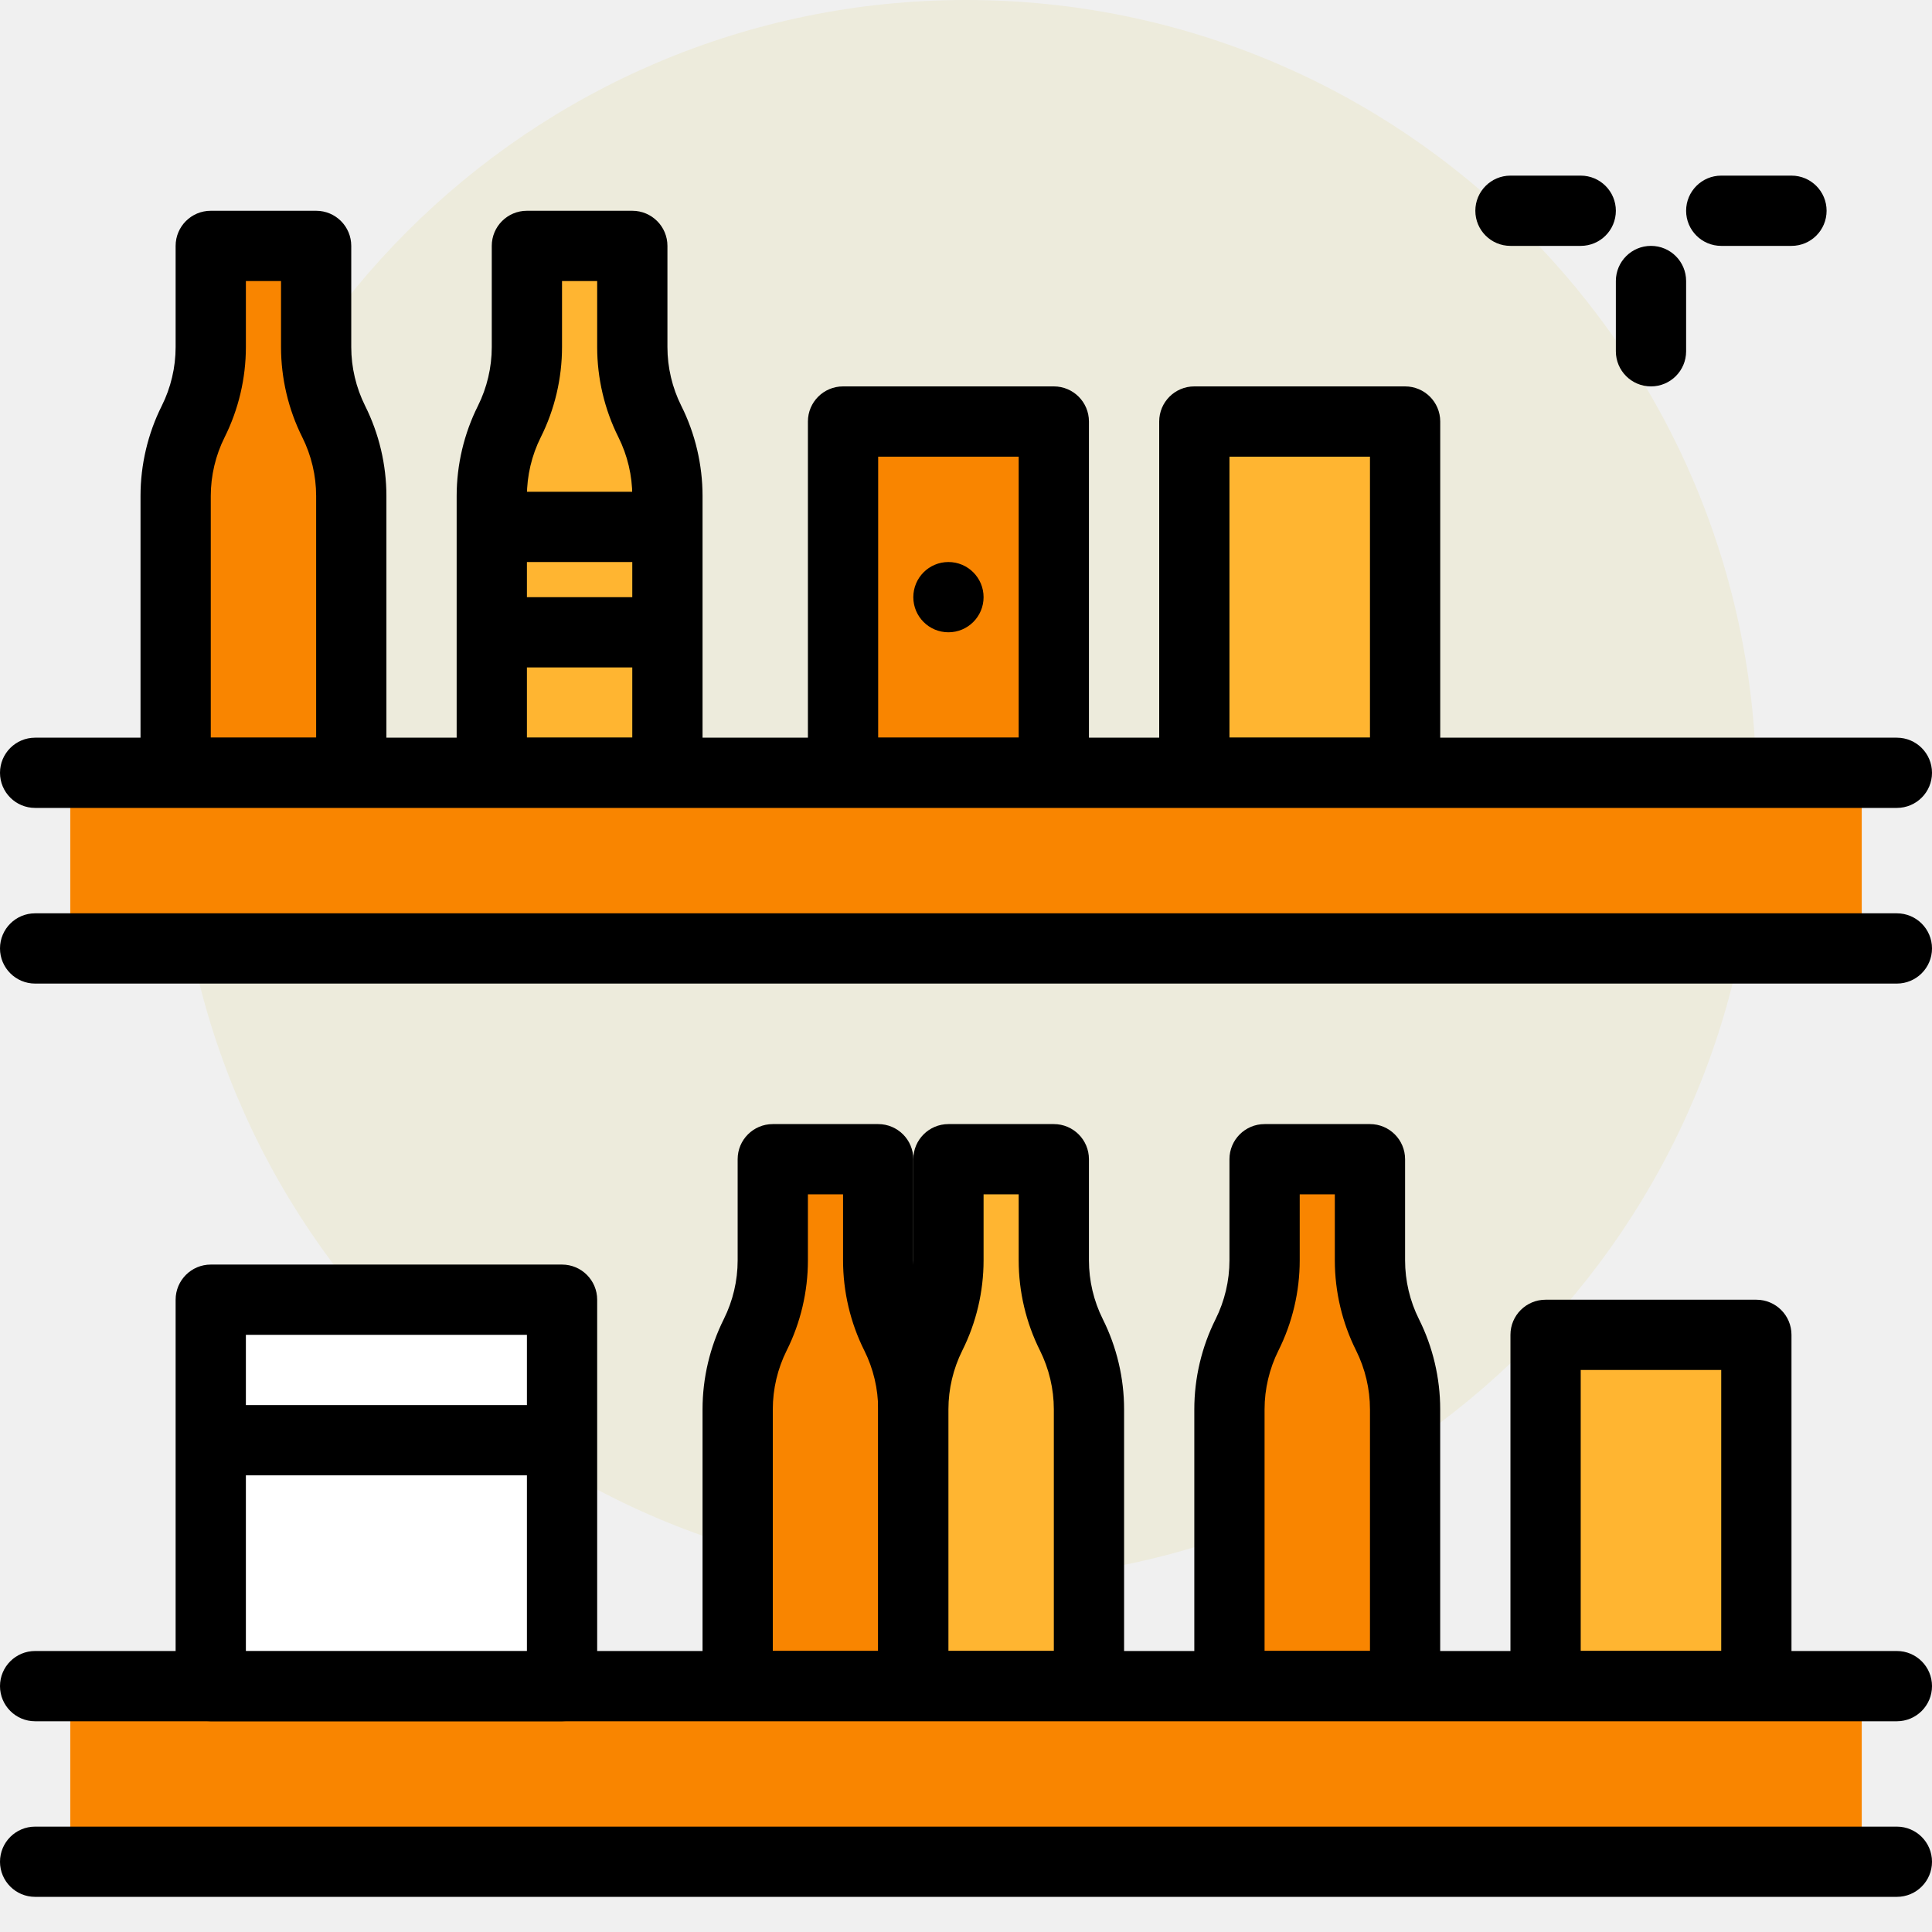
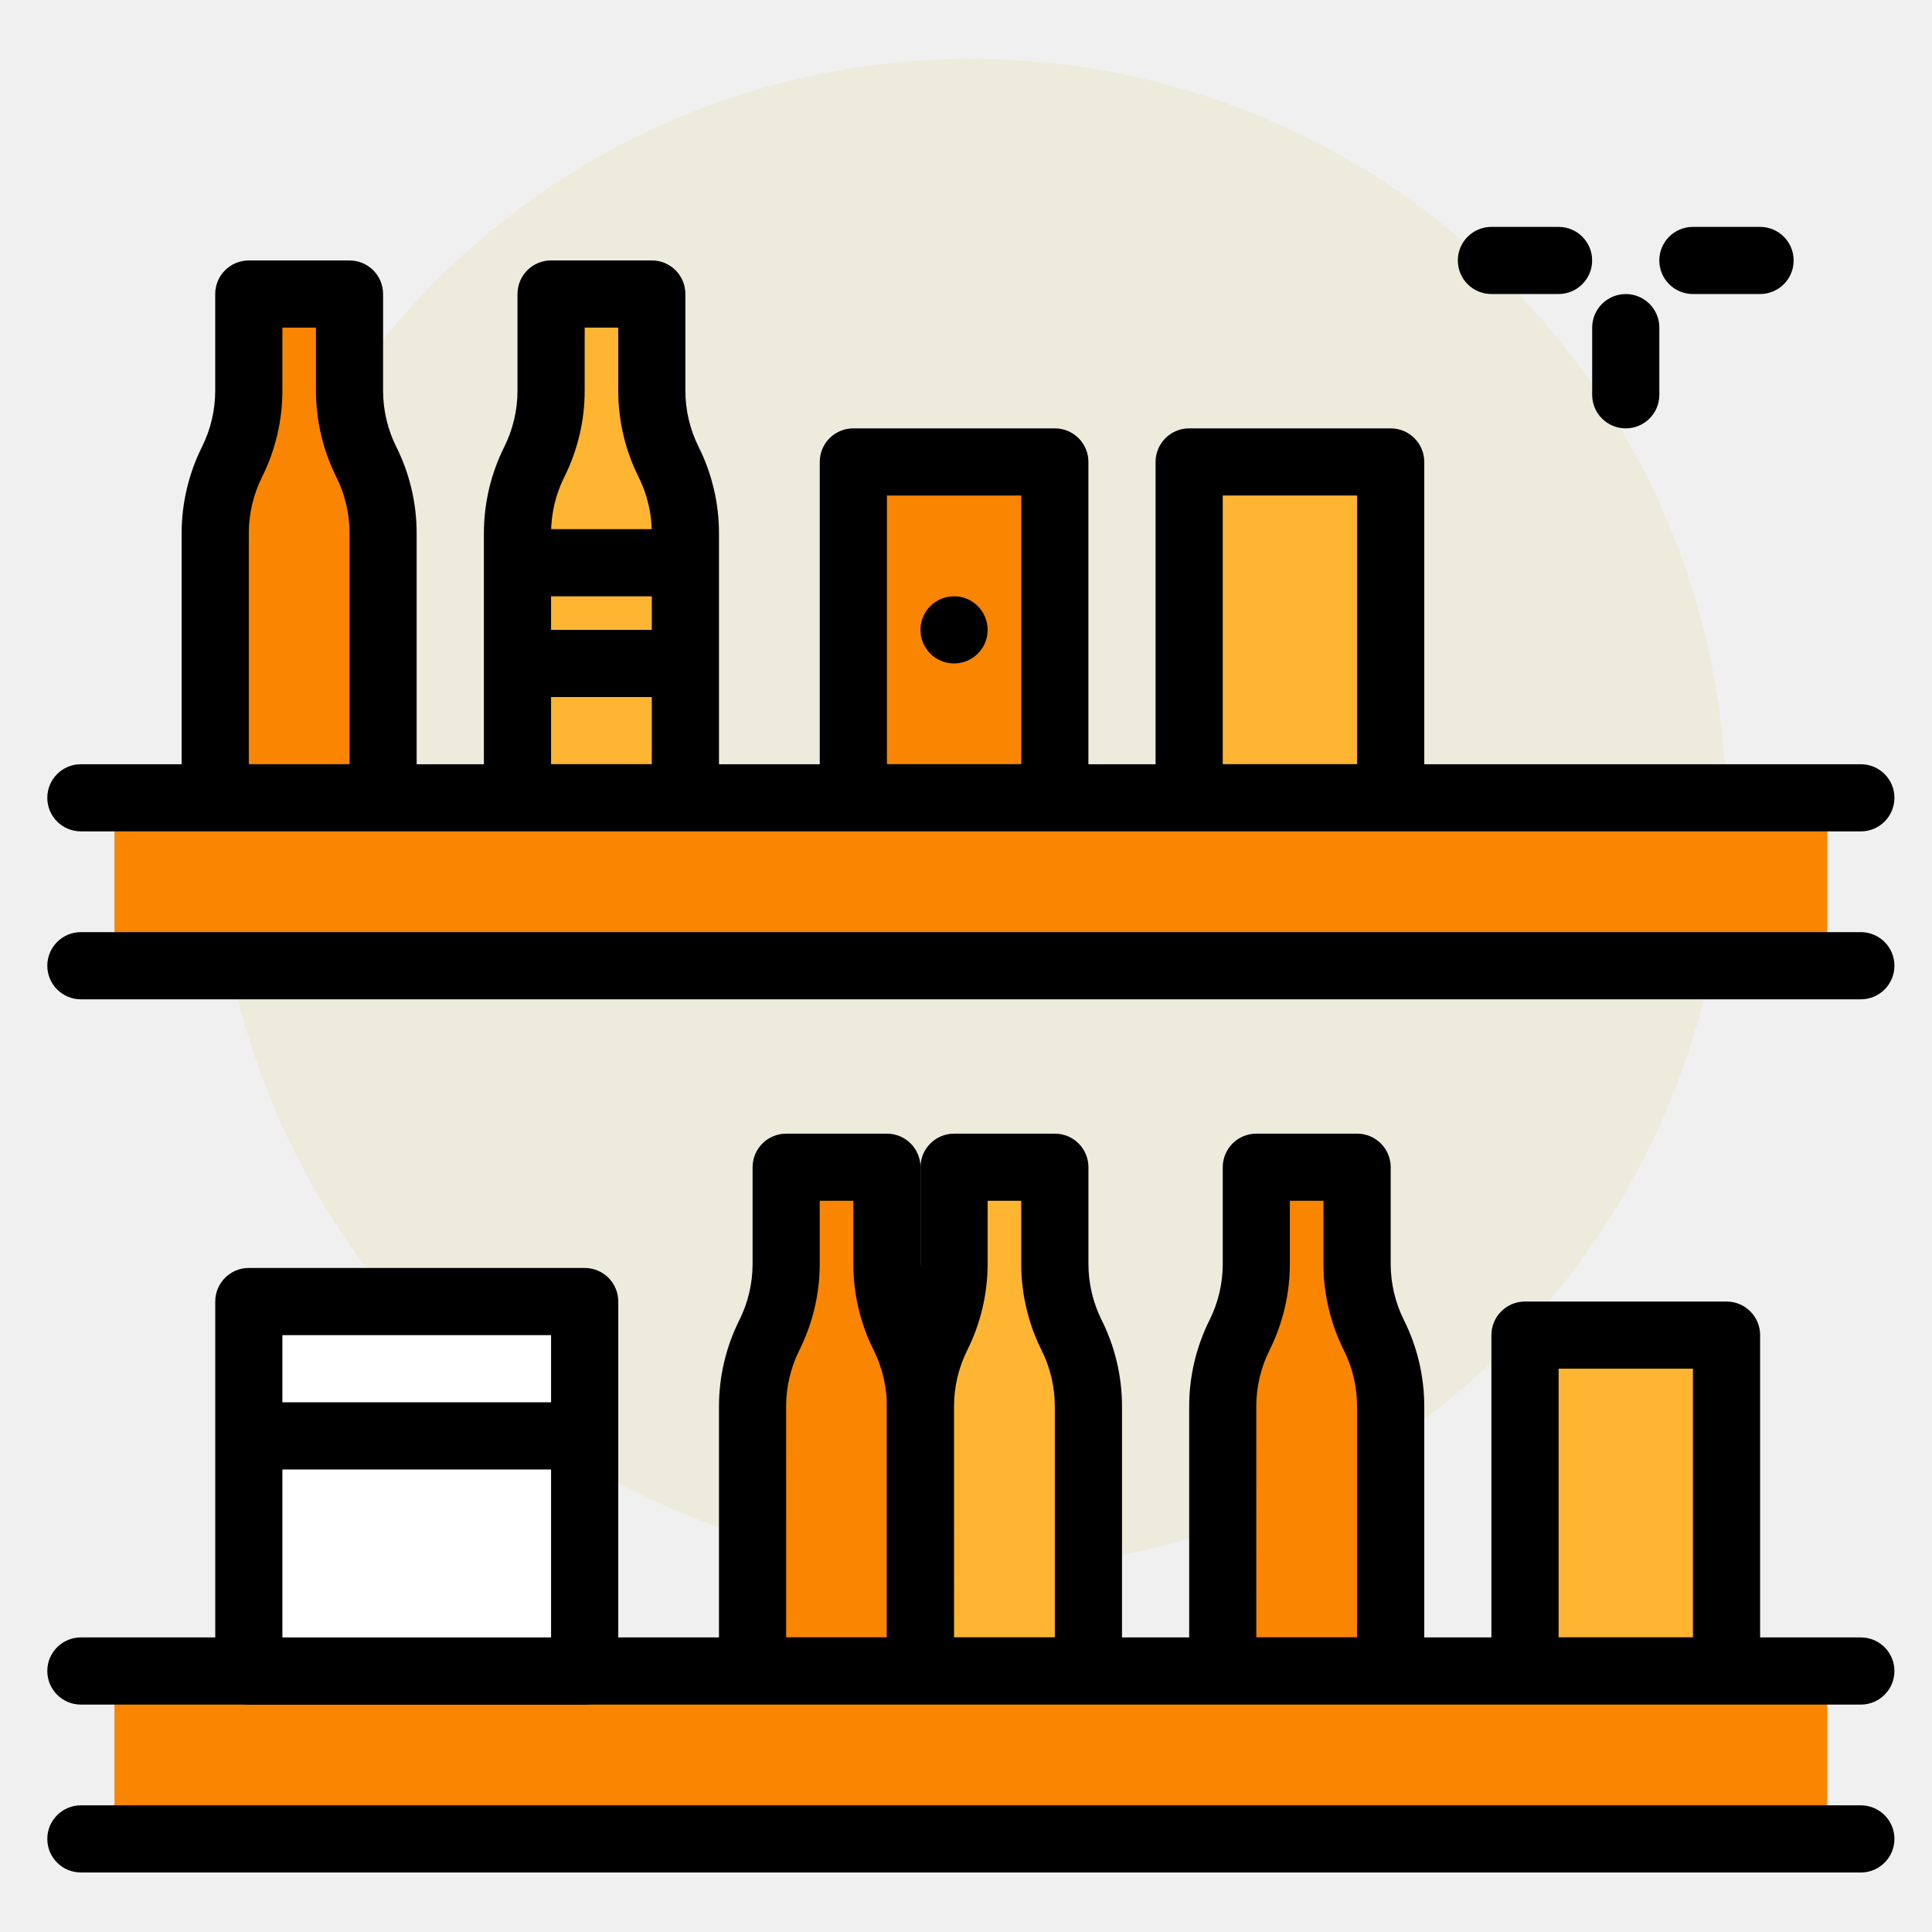
- <svg xmlns="http://www.w3.org/2000/svg" width="52" height="52" viewBox="0 0 52 52" fill="none">
-   <path d="M26 42.545C37.749 42.545 47.273 33.021 47.273 21.273C47.273 9.524 37.749 0 26 0C14.251 0 4.727 9.524 4.727 21.273C4.727 33.021 14.251 42.545 26 42.545Z" fill="#EDEBDC" />
-   <path d="M44.436 10.4C43.914 10.4 43.491 9.977 43.491 9.455V7.564C43.491 7.041 43.914 6.618 44.436 6.618C44.959 6.618 45.382 7.041 45.382 7.564V9.455C45.382 9.977 44.959 10.4 44.436 10.4Z" fill="black" />
-   <path d="M42.545 6.618H40.654C40.132 6.618 39.709 6.195 39.709 5.673C39.709 5.151 40.132 4.727 40.654 4.727H42.545C43.068 4.727 43.491 5.151 43.491 5.673C43.491 6.195 43.068 6.618 42.545 6.618Z" fill="black" />
-   <path d="M48.218 6.618H46.327C45.805 6.618 45.382 6.195 45.382 5.673C45.382 5.151 45.805 4.727 46.327 4.727H48.218C48.741 4.727 49.163 5.151 49.163 5.673C49.163 6.195 48.741 6.618 48.218 6.618Z" fill="black" />
-   <path d="M8.509 9.343V6.618H5.673V9.343C5.673 10.038 5.511 10.724 5.2 11.345C4.889 11.967 4.727 12.653 4.727 13.348V20.8H9.454V13.348C9.454 12.653 9.293 11.967 8.982 11.345C8.671 10.724 8.509 10.038 8.509 9.343Z" fill="#F98500" />
-   <path d="M9.454 21.745H4.727C4.205 21.745 3.782 21.322 3.782 20.8V13.348C3.782 12.51 3.979 11.671 4.354 10.923C4.598 10.435 4.727 9.889 4.727 9.343V6.618C4.727 6.096 5.15 5.673 5.673 5.673H8.509C9.032 5.673 9.454 6.096 9.454 6.618V9.343C9.454 9.889 9.584 10.435 9.827 10.923C10.202 11.671 10.4 12.51 10.4 13.348V20.8C10.4 21.322 9.977 21.745 9.454 21.745ZM5.673 19.855H8.509V13.348C8.509 12.802 8.38 12.256 8.136 11.768C7.761 11.02 7.564 10.181 7.564 9.343V7.564H6.618V9.343C6.618 10.181 6.42 11.02 6.046 11.768C5.802 12.256 5.673 12.802 5.673 13.348V19.855Z" fill="black" />
-   <path d="M23.636 33.925V31.2H20.8V33.925C20.8 34.62 20.638 35.306 20.327 35.927C20.016 36.549 19.854 37.235 19.854 37.93V45.382H24.582V37.93C24.582 37.235 24.42 36.549 24.109 35.927C23.798 35.305 23.636 34.62 23.636 33.925Z" fill="#F98500" />
-   <path d="M24.582 46.327H19.854C19.332 46.327 18.909 45.904 18.909 45.382V37.93C18.909 37.092 19.107 36.253 19.481 35.505C19.725 35.017 19.854 34.471 19.854 33.925V31.2C19.854 30.678 20.277 30.255 20.8 30.255H23.636C24.159 30.255 24.582 30.678 24.582 31.2V33.925C24.582 34.471 24.711 35.017 24.955 35.505C25.329 36.253 25.527 37.092 25.527 37.93V45.382C25.527 45.904 25.104 46.327 24.582 46.327ZM20.8 44.436H23.636V37.93C23.636 37.384 23.507 36.838 23.263 36.35C22.888 35.602 22.691 34.763 22.691 33.925V32.145H21.745V33.925C21.745 34.763 21.548 35.602 21.173 36.35C20.929 36.838 20.8 37.384 20.8 37.93V44.436Z" fill="black" />
-   <path d="M36.873 33.925V31.2H34.036V33.925C34.036 34.62 33.874 35.306 33.564 35.927C33.253 36.549 33.091 37.235 33.091 37.93V45.382H37.818V37.93C37.818 37.235 37.656 36.549 37.345 35.927C37.035 35.305 36.873 34.62 36.873 33.925Z" fill="#F98500" />
-   <path d="M37.818 46.327H33.091C32.568 46.327 32.145 45.904 32.145 45.382V37.93C32.145 37.092 32.343 36.253 32.718 35.505C32.961 35.017 33.091 34.471 33.091 33.925V31.2C33.091 30.678 33.514 30.255 34.036 30.255H36.873C37.395 30.255 37.818 30.678 37.818 31.2V33.925C37.818 34.471 37.947 35.017 38.191 35.505C38.566 36.253 38.763 37.092 38.763 37.93V45.382C38.763 45.904 38.341 46.327 37.818 46.327ZM34.036 44.436H36.873V37.93C36.873 37.384 36.743 36.838 36.5 36.35C36.125 35.602 35.927 34.763 35.927 33.925V32.145H34.982V33.925C34.982 34.763 34.784 35.602 34.409 36.35C34.166 36.838 34.036 37.384 34.036 37.93V44.436Z" fill="black" />
-   <path d="M28.363 33.925V31.2H25.527V33.925C25.527 34.62 25.365 35.306 25.054 35.927C24.744 36.549 24.582 37.235 24.582 37.93V45.382H29.309V37.93C29.309 37.235 29.147 36.549 28.836 35.927C28.525 35.305 28.363 34.62 28.363 33.925Z" fill="#FFB531" />
-   <path d="M29.309 46.327H24.582C24.059 46.327 23.636 45.904 23.636 45.382V37.93C23.636 37.092 23.834 36.253 24.209 35.505C24.453 35.017 24.582 34.471 24.582 33.925V31.2C24.582 30.678 25.005 30.255 25.527 30.255H28.364C28.886 30.255 29.309 30.678 29.309 31.2V33.925C29.309 34.471 29.438 35.017 29.682 35.505C30.057 36.253 30.255 37.092 30.255 37.93V45.382C30.255 45.904 29.832 46.327 29.309 46.327ZM25.527 44.436H28.364V37.93C28.364 37.384 28.234 36.838 27.991 36.35C27.616 35.602 27.418 34.763 27.418 33.925V32.145H26.473V33.925C26.473 34.763 26.275 35.602 25.9 36.35C25.657 36.838 25.527 37.384 25.527 37.93V44.436Z" fill="black" />
-   <path d="M17.018 9.343V6.618H14.182V9.343C14.182 10.038 14.02 10.724 13.709 11.345C13.398 11.967 13.236 12.653 13.236 13.348V20.8H17.964V13.348C17.964 12.653 17.802 11.967 17.491 11.345C17.18 10.724 17.018 10.038 17.018 9.343Z" fill="#FFB531" />
-   <path d="M17.964 21.745H13.236C12.714 21.745 12.291 21.322 12.291 20.8V13.348C12.291 12.51 12.489 11.671 12.864 10.923C13.107 10.435 13.236 9.889 13.236 9.343V6.618C13.236 6.096 13.659 5.673 14.182 5.673H17.018C17.541 5.673 17.964 6.096 17.964 6.618V9.343C17.964 9.889 18.093 10.435 18.337 10.923C18.712 11.671 18.909 12.51 18.909 13.348V20.8C18.909 21.322 18.486 21.745 17.964 21.745ZM14.182 19.855H17.018V13.348C17.018 12.802 16.889 12.256 16.645 11.768C16.27 11.02 16.073 10.181 16.073 9.343V7.564H15.127V9.343C15.127 10.181 14.93 11.02 14.555 11.768C14.311 12.256 14.182 12.802 14.182 13.348V19.855Z" fill="black" />
-   <path d="M13.237 13.236H17.964V15.127H13.237V13.236Z" fill="black" />
-   <path d="M13.237 16.073H17.964V17.964H13.237V16.073Z" fill="black" />
-   <path d="M22.691 11.345H28.364V20.8H22.691V11.345Z" fill="#F98500" />
-   <path d="M28.364 21.745H22.691C22.168 21.745 21.745 21.322 21.745 20.8V11.345C21.745 10.823 22.168 10.4 22.691 10.4H28.364C28.886 10.4 29.309 10.823 29.309 11.345V20.8C29.309 21.322 28.886 21.745 28.364 21.745ZM23.636 19.855H27.418V12.291H23.636V19.855Z" fill="black" />
-   <path d="M32.145 11.345H37.818V20.8H32.145V11.345Z" fill="#FFB531" />
-   <path d="M37.818 21.745H32.145C31.623 21.745 31.2 21.322 31.2 20.8V11.345C31.2 10.823 31.623 10.4 32.145 10.4H37.818C38.341 10.4 38.764 10.823 38.764 11.345V20.8C38.764 21.322 38.341 21.745 37.818 21.745ZM33.091 19.855H36.873V12.291H33.091V19.855Z" fill="black" />
-   <path d="M41.6 35.927H47.273V45.382H41.6V35.927Z" fill="#FFB531" />
-   <path d="M47.273 46.327H41.6C41.077 46.327 40.654 45.904 40.654 45.382V35.927C40.654 35.405 41.077 34.982 41.6 34.982H47.273C47.795 34.982 48.218 35.405 48.218 35.927V45.382C48.218 45.904 47.795 46.327 47.273 46.327ZM42.545 44.436H46.327V36.873H42.545V44.436Z" fill="black" />
-   <path d="M25.527 17.018C26.049 17.018 26.473 16.595 26.473 16.073C26.473 15.55 26.049 15.127 25.527 15.127C25.005 15.127 24.582 15.55 24.582 16.073C24.582 16.595 25.005 17.018 25.527 17.018Z" fill="black" />
-   <path d="M1.891 20.8H50.109V25.527H1.891V20.8Z" fill="#F98500" />
-   <path d="M51.054 21.745H0.945C0.423 21.745 0 21.322 0 20.8C0 20.278 0.423 19.855 0.945 19.855H51.054C51.577 19.855 52 20.278 52 20.8C52 21.322 51.577 21.745 51.054 21.745Z" fill="black" />
-   <path d="M51.054 26.473H0.945C0.423 26.473 0 26.049 0 25.527C0 25.005 0.423 24.582 0.945 24.582H51.054C51.577 24.582 52 25.005 52 25.527C52 26.049 51.577 26.473 51.054 26.473Z" fill="black" />
-   <path d="M1.891 45.382H50.109V50.109H1.891V45.382Z" fill="#F98500" />
-   <path d="M51.054 46.328H0.945C0.423 46.328 0 45.904 0 45.382C0 44.86 0.423 44.437 0.945 44.437H51.054C51.577 44.437 52 44.86 52 45.382C52 45.904 51.577 46.328 51.054 46.328Z" fill="black" />
-   <path d="M51.054 51.054H0.945C0.423 51.054 0 50.631 0 50.109C0 49.587 0.423 49.164 0.945 49.164H51.054C51.577 49.164 52 49.587 52 50.109C52 50.631 51.577 51.054 51.054 51.054Z" fill="black" />
-   <path d="M5.673 34.982H15.127V45.382H5.673V34.982Z" fill="white" />
-   <path d="M15.127 46.327H5.673C5.15 46.327 4.727 45.904 4.727 45.382V34.982C4.727 34.46 5.15 34.036 5.673 34.036H15.127C15.65 34.036 16.073 34.46 16.073 34.982V45.382C16.073 45.904 15.65 46.327 15.127 46.327ZM6.618 44.436H14.182V35.927H6.618V44.436Z" fill="black" />
-   <path d="M5.673 37.818H15.127V39.709H5.673V37.818Z" fill="black" />
+ <svg xmlns="http://www.w3.org/2000/svg" width="45" height="45" viewBox="0 0 45 45" version="1.1" id="svg66" style="fill:none">
+   <defs id="defs70" />
+   <g id="g911" transform="matrix(0.8273696,0,0,0.8273696,1.101695,7.164468)">
+     <path style="fill:#edebdc" id="path2" d="m 26,35.545 c 11.749,0 21.273,-9.524 21.273,-21.273 C 47.273,2.524 37.749,-7 26,-7 14.251,-7 4.727,2.524 4.727,14.273 4.727,26.021 14.251,35.545 26,35.545 Z" />
+     <path style="fill:#000000" id="path4" d="M 44.436,3.4 C 43.914,3.4 43.491,2.977 43.491,2.455 V 0.564 c 0,-0.522 0.423,-0.945 0.946,-0.945 0.523,0 0.945,0.423 0.945,0.945 V 2.455 C 45.382,2.977 44.959,3.4 44.436,3.4 Z" />
+     <path style="fill:#000000" id="path6" d="m 42.545,-0.382 h -1.891 c -0.523,0 -0.945,-0.423 -0.945,-0.945 0,-0.522 0.423,-0.945 0.945,-0.945 h 1.891 c 0.523,0 0.945,0.423 0.945,0.945 0,0.522 -0.423,0.945 -0.945,0.945 z" />
+     <path style="fill:#000000" id="path8" d="m 48.218,-0.382 h -1.891 c -0.523,0 -0.946,-0.423 -0.946,-0.945 0,-0.522 0.423,-0.945 0.946,-0.945 h 1.891 c 0.523,0 0.945,0.423 0.945,0.945 0,0.522 -0.423,0.945 -0.945,0.945 z" />
+     <path style="fill:#f98500" id="path10" d="M 8.509,2.343 V -0.382 H 5.673 V 2.343 C 5.673,3.038 5.511,3.724 5.2,4.345 4.889,4.967 4.727,5.653 4.727,6.348 V 13.8 H 9.454 V 6.348 C 9.454,5.653 9.293,4.967 8.982,4.345 8.671,3.724 8.509,3.038 8.509,2.343 Z" />
+     <path style="fill:#000000" id="path12" d="M 9.454,14.745 H 4.727 c -0.523,0 -0.945,-0.423 -0.945,-0.946 V 6.348 c 0,-0.838 0.198,-1.677 0.572,-2.426 C 4.598,3.435 4.727,2.889 4.727,2.343 v -2.725 c 0,-0.522 0.423,-0.945 0.945,-0.945 h 2.836 c 0.523,0 0.945,0.423 0.945,0.945 v 2.725 c 0,0.546 0.129,1.092 0.373,1.58 0.375,0.748 0.572,1.587 0.572,2.426 V 13.8 c 0,0.522 -0.423,0.946 -0.945,0.946 z M 5.673,12.855 H 8.509 V 6.348 C 8.509,5.802 8.38,5.256 8.136,4.768 7.761,4.02 7.564,3.181 7.564,2.343 V 0.564 H 6.618 V 2.343 C 6.618,3.181 6.42,4.02 6.046,4.768 5.802,5.256 5.673,5.802 5.673,6.348 Z" />
+     <path style="fill:#f98500" id="path14" d="M 23.636,26.925 V 24.2 h -2.836 v 2.725 c 0,0.695 -0.162,1.381 -0.473,2.002 -0.311,0.622 -0.473,1.307 -0.473,2.002 v 7.452 h 4.727 v -7.452 c 0,-0.695 -0.162,-1.381 -0.473,-2.002 -0.311,-0.622 -0.473,-1.307 -0.473,-2.002 z" />
+     <path style="fill:#000000" id="path16" d="m 24.582,39.327 h -4.727 c -0.523,0 -0.946,-0.423 -0.946,-0.945 V 30.93 c 0,-0.838 0.198,-1.677 0.573,-2.425 0.244,-0.487 0.373,-1.034 0.373,-1.58 v -2.724 c 0,-0.522 0.423,-0.946 0.945,-0.946 h 2.836 c 0.523,0 0.946,0.423 0.946,0.946 v 2.724 c 0,0.546 0.129,1.092 0.373,1.58 0.375,0.748 0.573,1.587 0.573,2.425 v 7.452 c 0,0.522 -0.423,0.945 -0.945,0.945 z m -3.782,-1.891 h 2.836 V 30.93 c 0,-0.546 -0.129,-1.092 -0.373,-1.58 -0.375,-0.748 -0.572,-1.587 -0.572,-2.426 v -1.779 h -0.946 v 1.779 c 0,0.838 -0.198,1.677 -0.573,2.426 -0.244,0.487 -0.373,1.034 -0.373,1.58 z" />
+     <path style="fill:#f98500" id="path18" d="M 36.873,26.925 V 24.2 h -2.836 v 2.725 c 0,0.695 -0.162,1.381 -0.473,2.002 -0.311,0.622 -0.473,1.307 -0.473,2.002 v 7.452 h 4.727 v -7.452 c 0,-0.695 -0.162,-1.381 -0.473,-2.002 -0.311,-0.622 -0.473,-1.307 -0.473,-2.002 z" />
+     <path style="fill:#000000" id="path20" d="m 37.818,39.327 h -4.727 c -0.523,0 -0.945,-0.423 -0.945,-0.945 V 30.93 c 0,-0.838 0.198,-1.677 0.572,-2.425 0.244,-0.487 0.373,-1.034 0.373,-1.58 v -2.724 c 0,-0.522 0.423,-0.946 0.946,-0.946 h 2.836 c 0.523,0 0.946,0.423 0.946,0.946 v 2.724 c 0,0.546 0.129,1.092 0.373,1.58 0.375,0.748 0.572,1.587 0.572,2.425 v 7.452 c 0,0.522 -0.423,0.945 -0.945,0.945 z m -3.782,-1.891 h 2.836 V 30.93 c 0,-0.546 -0.129,-1.092 -0.373,-1.58 -0.375,-0.748 -0.573,-1.587 -0.573,-2.426 v -1.779 h -0.946 v 1.779 c 0,0.838 -0.198,1.677 -0.572,2.426 -0.244,0.487 -0.373,1.034 -0.373,1.58 z" />
+     <path style="fill:#ffb531" id="path22" d="M 28.363,26.925 V 24.2 h -2.836 v 2.725 c 0,0.695 -0.162,1.381 -0.473,2.002 -0.311,0.622 -0.473,1.307 -0.473,2.002 v 7.452 h 4.727 v -7.452 c 0,-0.695 -0.162,-1.381 -0.473,-2.002 -0.311,-0.622 -0.473,-1.307 -0.473,-2.002 z" />
+     <path style="fill:#000000" id="path24" d="m 29.309,39.327 h -4.727 c -0.523,0 -0.945,-0.423 -0.945,-0.945 V 30.93 c 0,-0.838 0.198,-1.677 0.572,-2.425 0.244,-0.487 0.373,-1.034 0.373,-1.58 v -2.724 c 0,-0.522 0.423,-0.946 0.946,-0.946 h 2.836 c 0.523,0 0.946,0.423 0.946,0.946 v 2.724 c 0,0.546 0.129,1.092 0.373,1.58 0.375,0.748 0.572,1.587 0.572,2.425 v 7.452 c 0,0.522 -0.423,0.945 -0.945,0.945 z m -3.782,-1.891 h 2.836 V 30.93 c 0,-0.546 -0.129,-1.092 -0.373,-1.58 -0.375,-0.748 -0.572,-1.587 -0.572,-2.426 v -1.779 h -0.946 v 1.779 c 0,0.838 -0.198,1.677 -0.573,2.426 -0.244,0.487 -0.373,1.034 -0.373,1.58 z" />
+     <path style="fill:#ffb531" id="path26" d="m 17.018,2.343 v -2.725 h -2.836 v 2.725 c 0,0.695 -0.162,1.381 -0.473,2.002 -0.311,0.622 -0.473,1.307 -0.473,2.002 V 13.8 h 4.727 V 6.348 c 0,-0.695 -0.162,-1.381 -0.473,-2.002 C 17.18,3.724 17.018,3.038 17.018,2.343 Z" />
+     <path style="fill:#000000" id="path28" d="m 17.964,14.745 h -4.727 c -0.523,0 -0.946,-0.423 -0.946,-0.946 V 6.348 c 0,-0.838 0.198,-1.677 0.573,-2.426 0.244,-0.488 0.373,-1.034 0.373,-1.58 v -2.725 c 0,-0.522 0.423,-0.945 0.945,-0.945 h 2.836 c 0.523,0 0.945,0.423 0.945,0.945 v 2.725 c 0,0.546 0.129,1.092 0.373,1.58 0.375,0.748 0.573,1.587 0.573,2.426 V 13.8 c 0,0.522 -0.423,0.946 -0.946,0.946 z m -3.782,-1.891 h 2.836 V 6.348 c 0,-0.546 -0.129,-1.092 -0.373,-1.58 C 16.27,4.02 16.073,3.181 16.073,2.343 V 0.564 h -0.945 v 1.779 c 0,0.838 -0.198,1.677 -0.573,2.426 -0.244,0.487 -0.373,1.034 -0.373,1.58 z" />
+     <path style="fill:#000000" id="path30" d="m 13.237,6.237 h 4.727 v 1.891 h -4.727 z" />
+     <path style="fill:#000000" id="path32" d="m 13.237,9.073 h 4.727 v 1.891 h -4.727 z" />
+     <path style="fill:#f98500" id="path34" d="m 22.691,4.345 h 5.673 v 9.455 h -5.673 z" />
+     <path style="fill:#000000" id="path36" d="m 28.364,14.745 h -5.673 c -0.523,0 -0.945,-0.423 -0.945,-0.945 V 4.346 C 21.745,3.823 22.168,3.4 22.691,3.4 h 5.673 c 0.523,0 0.945,0.423 0.945,0.946 v 9.455 c 0,0.522 -0.423,0.945 -0.945,0.945 z m -4.727,-1.891 h 3.782 V 5.291 h -3.782 z" />
+     <path style="fill:#ffb531" id="path38" d="m 32.145,4.345 h 5.673 v 9.455 h -5.673 z" />
+     <path style="fill:#000000" id="path40" d="M 37.818,14.745 H 32.145 C 31.623,14.745 31.2,14.322 31.2,13.8 V 4.346 C 31.2,3.823 31.623,3.4 32.145,3.4 h 5.673 c 0.523,0 0.946,0.423 0.946,0.946 v 9.455 c 0,0.522 -0.423,0.945 -0.946,0.945 z m -4.727,-1.891 h 3.782 V 5.291 h -3.782 z" />
+     <path style="fill:#ffb531" id="path42" d="m 41.6,28.927 h 5.673 v 9.454 h -5.673 z" />
+     <path style="fill:#000000" id="path44" d="M 47.273,39.327 H 41.6 c -0.523,0 -0.946,-0.423 -0.946,-0.946 v -9.454 c 0,-0.522 0.423,-0.946 0.946,-0.946 h 5.673 c 0.523,0 0.946,0.423 0.946,0.946 v 9.454 c 0,0.522 -0.423,0.946 -0.946,0.946 z m -4.727,-1.891 h 3.782 v -7.564 h -3.782 z" />
+     <path style="fill:#000000" id="path46" d="m 25.527,10.018 c 0.522,0 0.945,-0.423 0.945,-0.946 0,-0.522 -0.423,-0.945 -0.945,-0.945 -0.522,0 -0.946,0.423 -0.946,0.945 0,0.522 0.423,0.946 0.946,0.946 z" />
+     <path style="fill:#f98500" id="path48" d="M 1.891,13.8 H 50.109 v 4.727 H 1.891 Z" />
+     <path style="fill:#000000" id="path50" d="M 51.054,14.745 H 0.945 C 0.423,14.745 0,14.322 0,13.8 0,13.278 0.423,12.855 0.945,12.855 H 51.054 c 0.523,0 0.946,0.423 0.946,0.945 0,0.522 -0.423,0.946 -0.946,0.946 z" />
+     <path style="fill:#000000" id="path52" d="M 51.054,19.473 H 0.945 C 0.423,19.473 0,19.049 0,18.527 0,18.005 0.423,17.582 0.945,17.582 H 51.054 c 0.523,0 0.946,0.423 0.946,0.946 0,0.522 -0.423,0.945 -0.946,0.945 z" />
+     <path style="fill:#f98500" id="path54" d="M 1.891,38.382 H 50.109 V 43.109 H 1.891 Z" />
+     <path style="fill:#000000" id="path56" d="M 51.054,39.328 H 0.945 C 0.423,39.328 0,38.904 0,38.382 0,37.86 0.423,37.437 0.945,37.437 H 51.054 c 0.523,0 0.946,0.423 0.946,0.945 0,0.522 -0.423,0.946 -0.946,0.946 z" />
+     <path style="fill:#000000" id="path58" d="M 51.054,44.054 H 0.945 C 0.423,44.054 0,43.631 0,43.109 0,42.587 0.423,42.164 0.945,42.164 H 51.054 c 0.523,0 0.946,0.423 0.946,0.945 0,0.522 -0.423,0.946 -0.946,0.946 z" />
+     <path style="fill:#ffffff" id="path60" d="m 5.673,27.982 h 9.455 v 10.4 H 5.673 Z" />
+     <path style="fill:#000000" id="path62" d="M 15.127,39.327 H 5.673 c -0.523,0 -0.945,-0.423 -0.945,-0.946 v -10.4 c 0,-0.522 0.423,-0.945 0.945,-0.945 h 9.455 c 0.523,0 0.946,0.423 0.946,0.945 v 10.4 c 0,0.522 -0.423,0.946 -0.946,0.946 z M 6.618,37.436 h 7.564 V 28.927 H 6.618 Z" />
+     <path style="fill:#000000" id="path64" d="m 5.673,30.818 h 9.455 v 1.891 H 5.673 Z" />
+   </g>
</svg>
